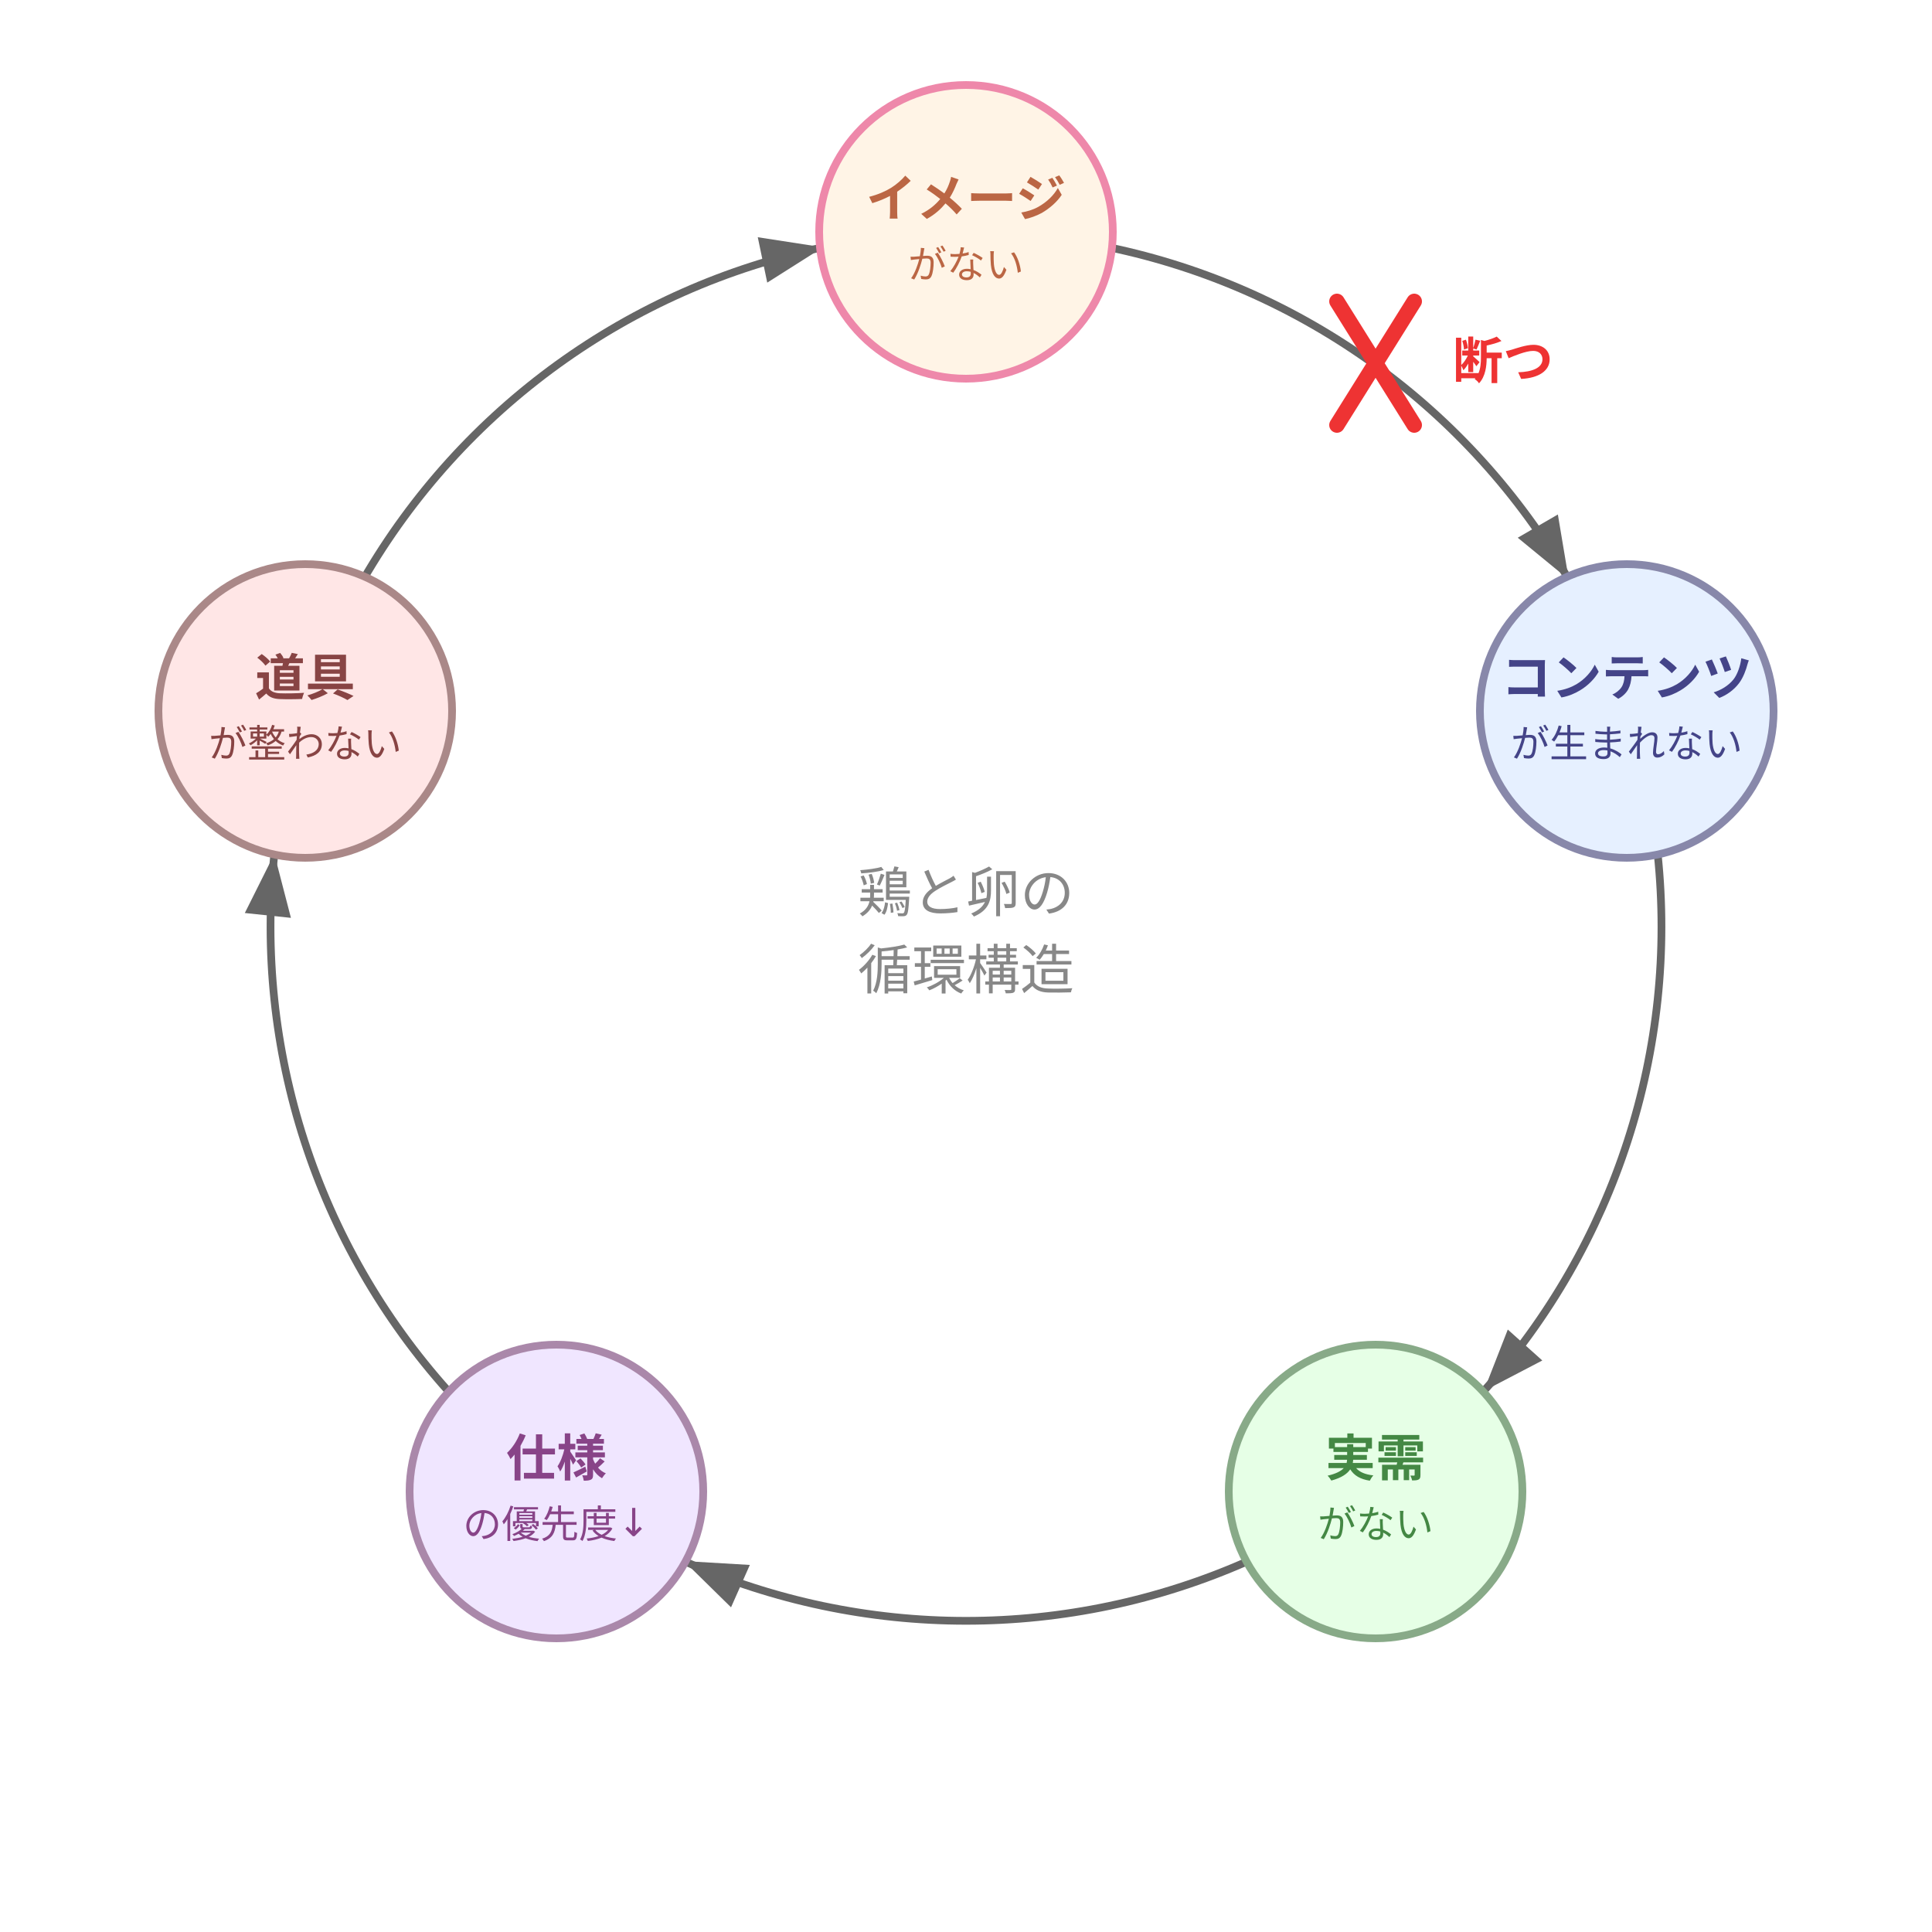
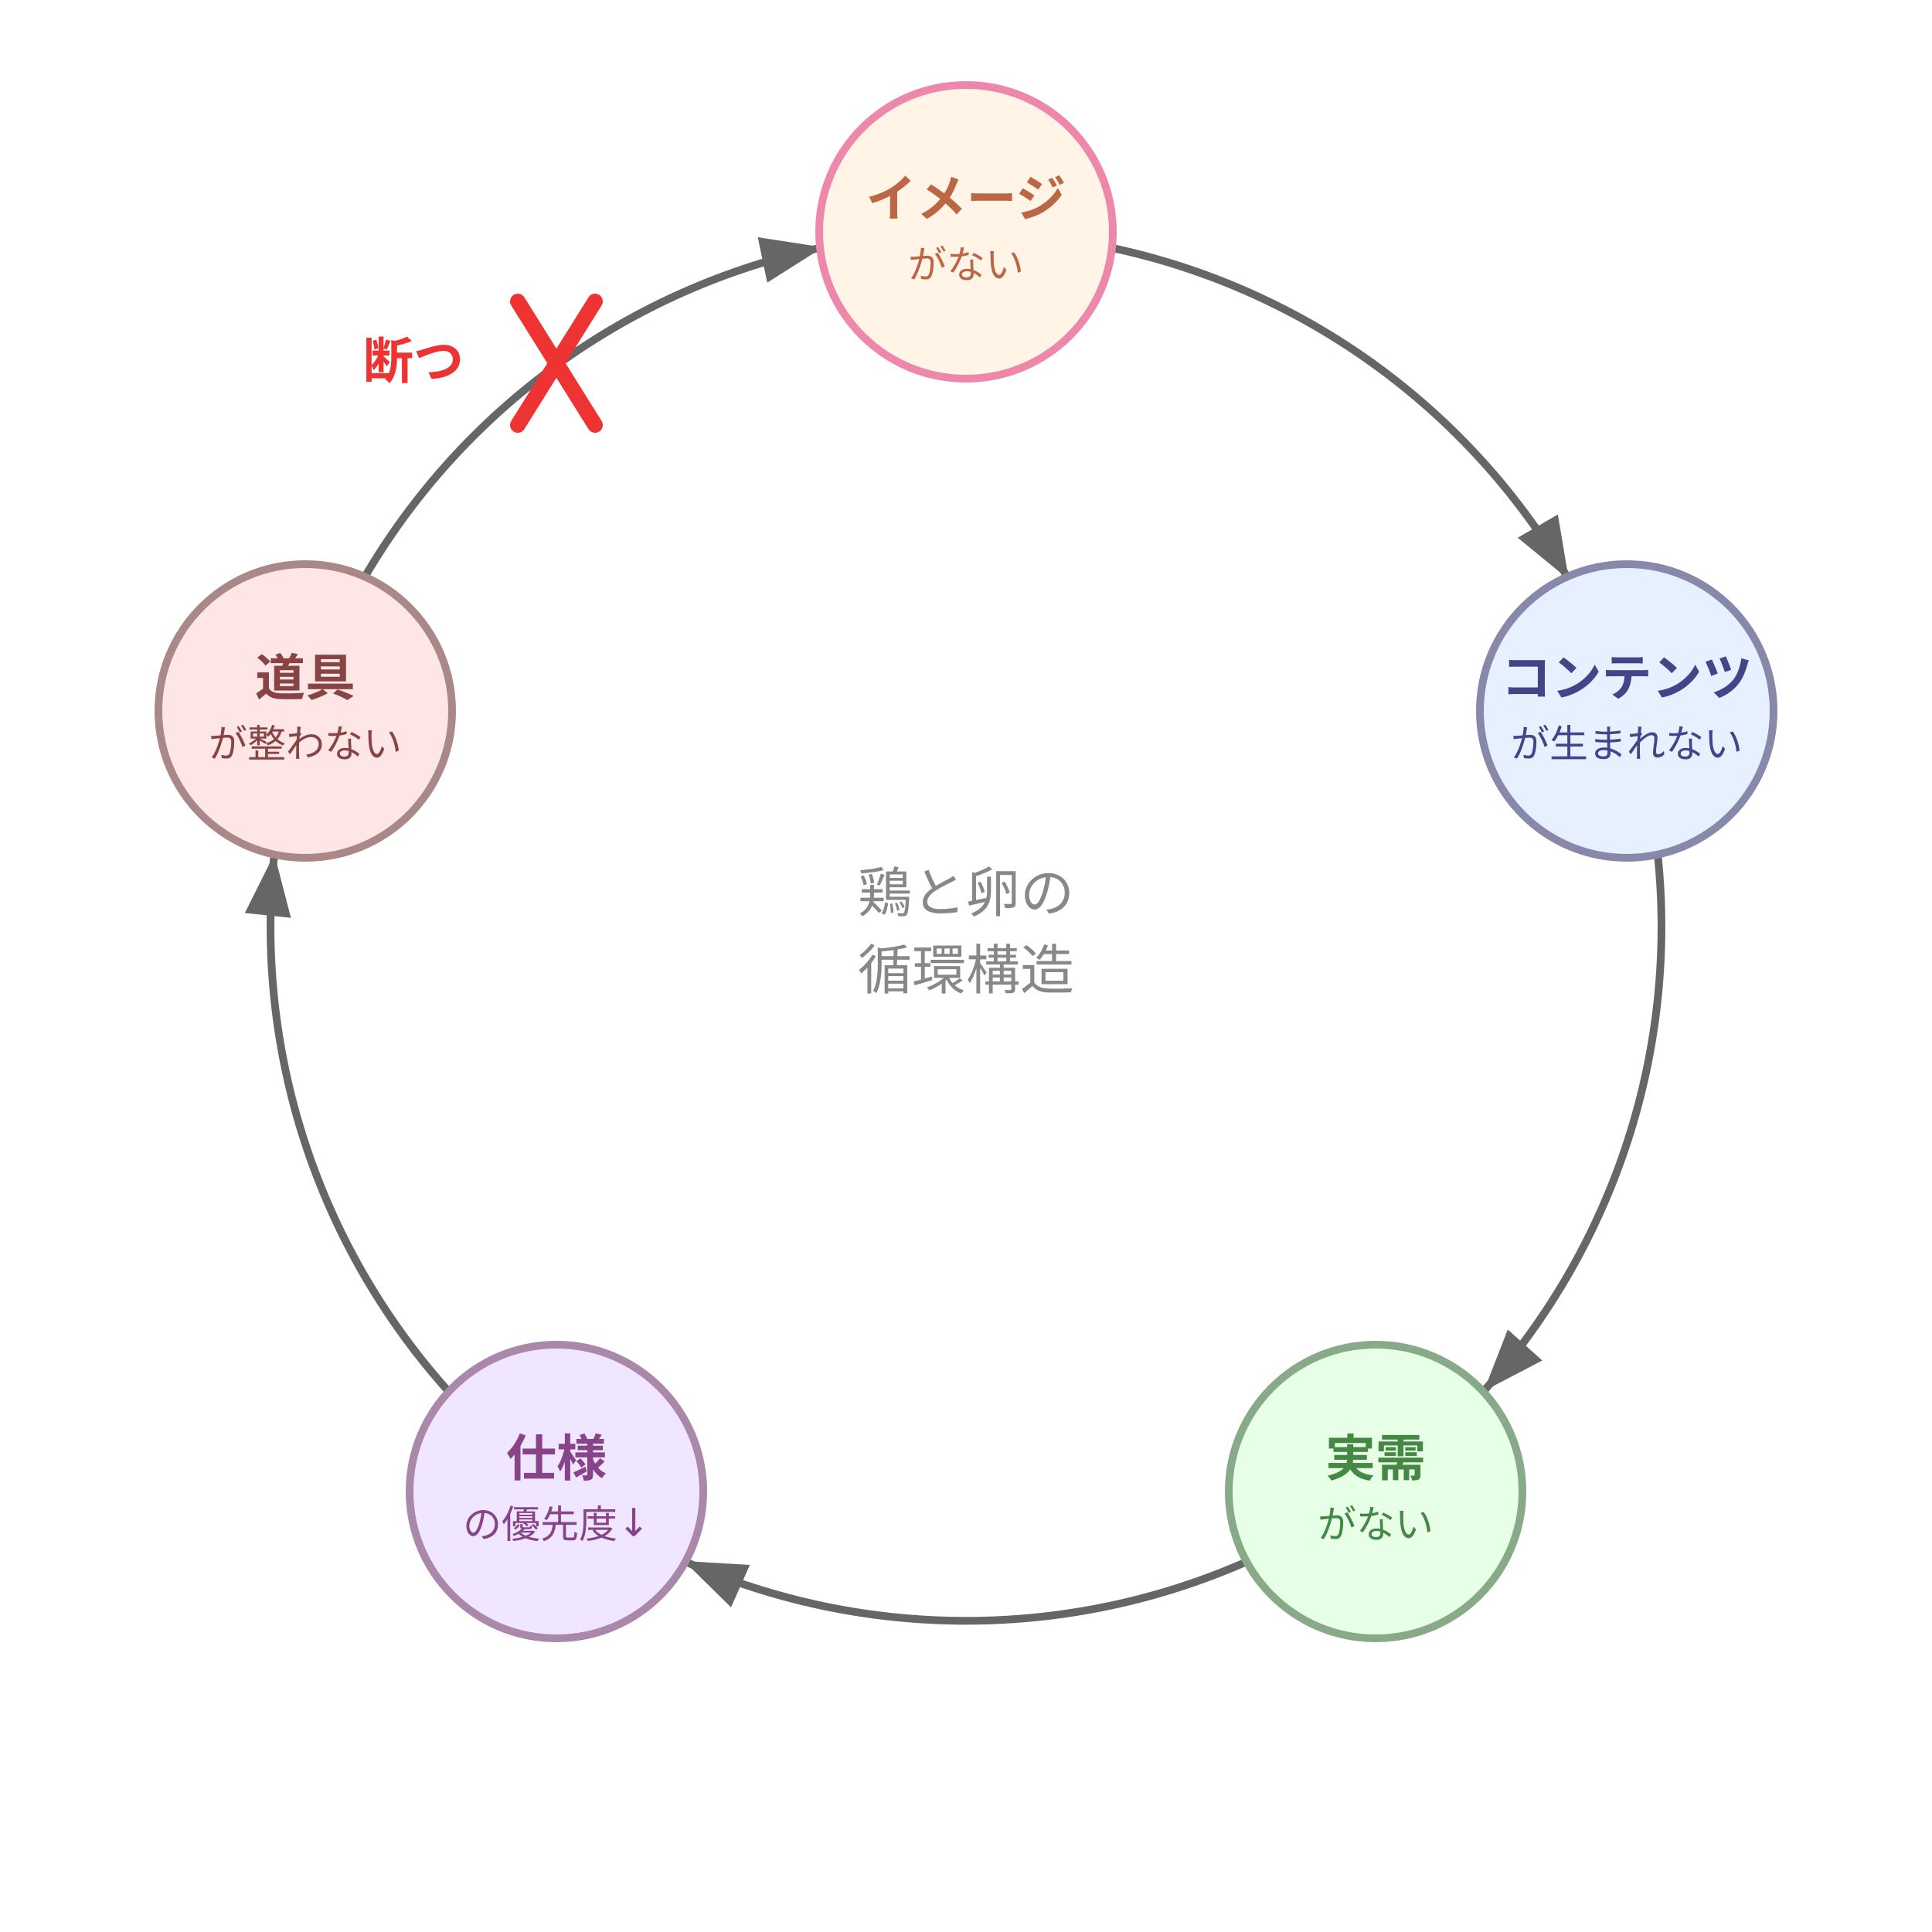
<svg xmlns="http://www.w3.org/2000/svg" width="500" height="500" viewBox="0 0 500 500" font-family="'Hiragino Sans', 'Noto Sans JP', sans-serif">
  <defs>
    <marker id="cyc-arrow" markerWidth="8" markerHeight="6" refX="8" refY="3" orient="auto">
      <polygon points="0 0, 8 3, 0 6" fill="#666" />
    </marker>
    <marker id="cyc-arrow-red" markerWidth="10" markerHeight="8" refX="10" refY="4" orient="auto">
      <polygon points="0 0, 10 4, 0 8" fill="#e33" />
    </marker>
  </defs>
  <path d="M 287,64 A 180,180 0 0,1 406,150" fill="none" stroke="#666" stroke-width="2" marker-end="url(#cyc-arrow)" />
  <path d="M 429,221 A 180,180 0 0,1 384,360" fill="none" stroke="#666" stroke-width="2" marker-end="url(#cyc-arrow)" />
  <path d="M 323,404 A 180,180 0 0,1 177,404" fill="none" stroke="#666" stroke-width="2" marker-end="url(#cyc-arrow)" />
  <path d="M 116,360 A 180,180 0 0,1 71,221" fill="none" stroke="#666" stroke-width="2" marker-end="url(#cyc-arrow)" />
  <path d="M 94,150 A 180,180 0 0,1 213,64" fill="none" stroke="#666" stroke-width="2" marker-end="url(#cyc-arrow)" />
  <circle cx="250" cy="60" r="38" fill="#fff4e6" stroke="#e8a" stroke-width="2" />
  <circle cx="421" cy="184" r="38" fill="#e6f0ff" stroke="#88a" stroke-width="2" />
  <circle cx="356" cy="386" r="38" fill="#e6ffe6" stroke="#8a8" stroke-width="2" />
  <circle cx="144" cy="386" r="38" fill="#f0e6ff" stroke="#a8a" stroke-width="2" />
  <circle cx="79" cy="184" r="38" fill="#ffe6e6" stroke="#a88" stroke-width="2" />
  <text x="250" y="56" text-anchor="middle" font-size="13" font-weight="bold" fill="#b64">イメージ</text>
  <text x="250" y="72" text-anchor="middle" font-size="10" fill="#b64">がない</text>
  <text x="421" y="180" text-anchor="middle" font-size="13" font-weight="bold" fill="#448">コンテンツ</text>
  <text x="421" y="196" text-anchor="middle" font-size="10" fill="#448">が生まれない</text>
  <text x="356" y="382" text-anchor="middle" font-size="13" font-weight="bold" fill="#484">実需</text>
  <text x="356" y="398" text-anchor="middle" font-size="10" fill="#484">がない</text>
  <text x="144" y="382" text-anchor="middle" font-size="13" font-weight="bold" fill="#848">仕様</text>
  <text x="144" y="398" text-anchor="middle" font-size="10" fill="#848">の優先度↓</text>
  <text x="79" y="180" text-anchor="middle" font-size="13" font-weight="bold" fill="#844">道具</text>
  <text x="79" y="196" text-anchor="middle" font-size="10" fill="#844">が整わない</text>
-   <g transform="translate(356, 94)">
+   <g transform="translate(144, 94)">
    <line x1="-10" y1="-16" x2="10" y2="16" stroke="#e33" stroke-width="4" stroke-linecap="round" />
    <line x1="10" y1="-16" x2="-10" y2="16" stroke="#e33" stroke-width="4" stroke-linecap="round" />
-     <text x="20" y="4" font-size="13" font-weight="bold" fill="#e33">断つ</text>
+     <text x="-50" y="4" font-size="13" font-weight="bold" fill="#e33">断つ</text>
  </g>
  <text x="250" y="236" text-anchor="middle" font-size="14" fill="#888">鶏と卵の</text>
  <text x="250" y="256" text-anchor="middle" font-size="14" fill="#888">循環構造</text>
</svg>
